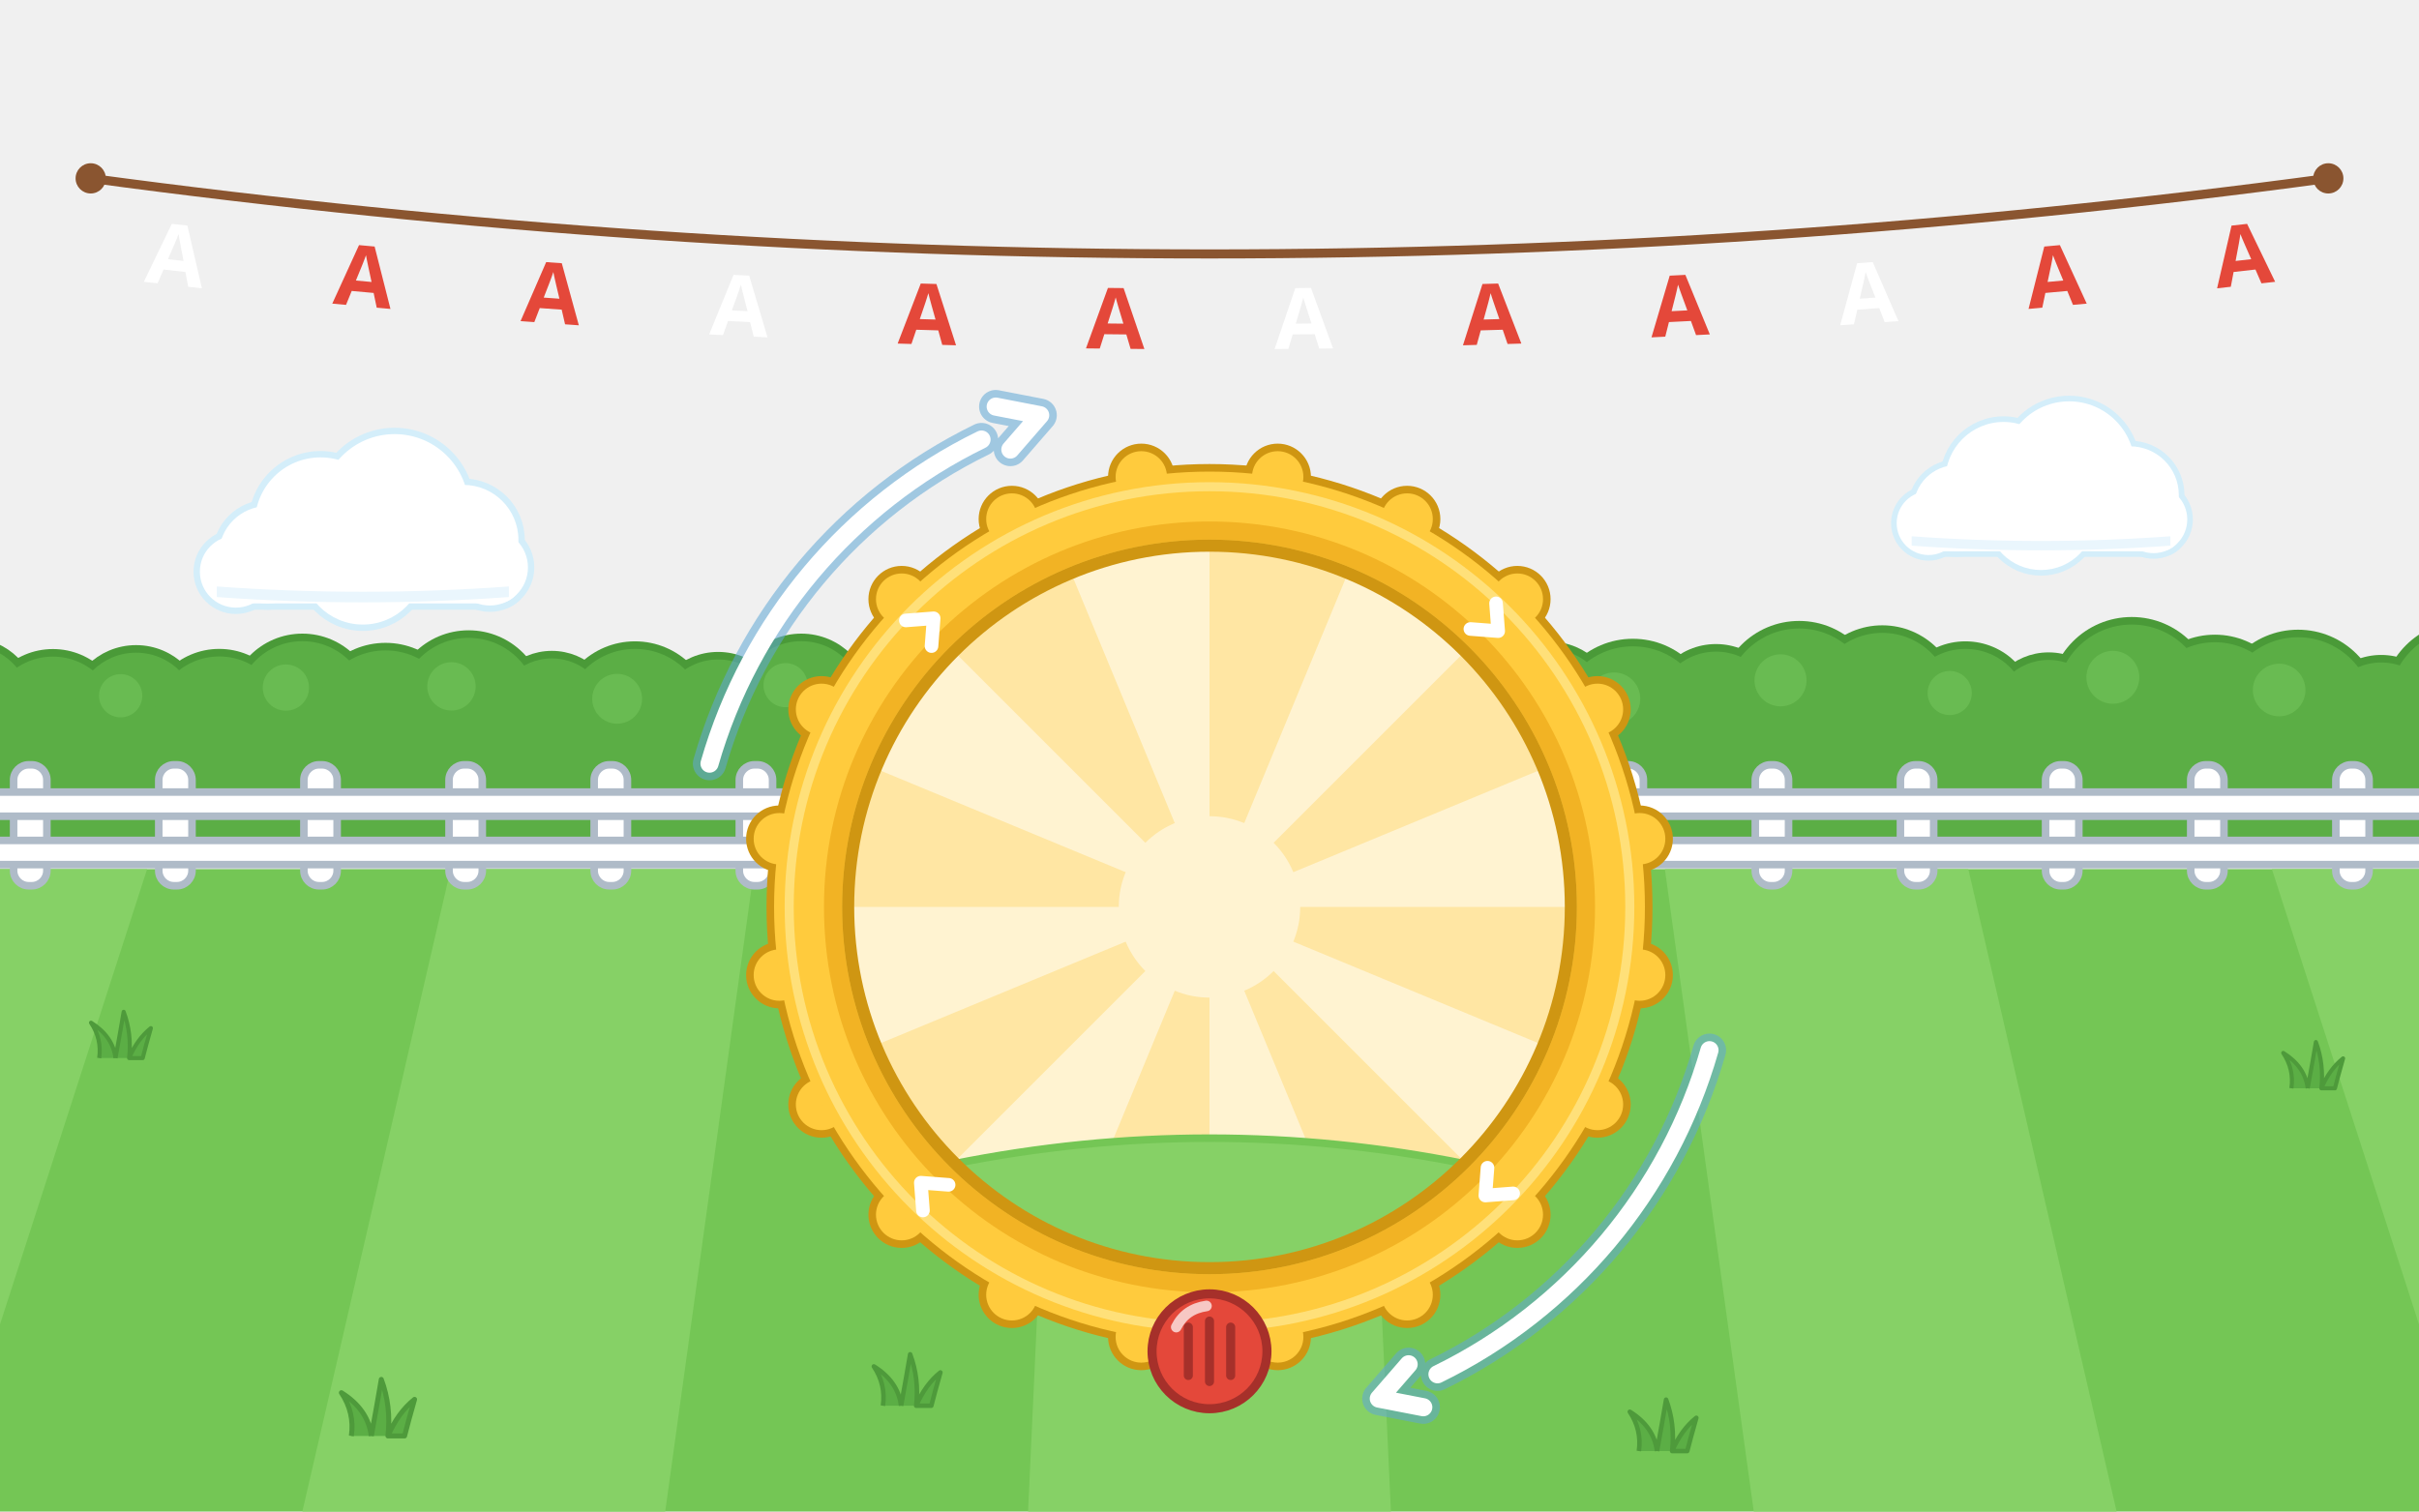
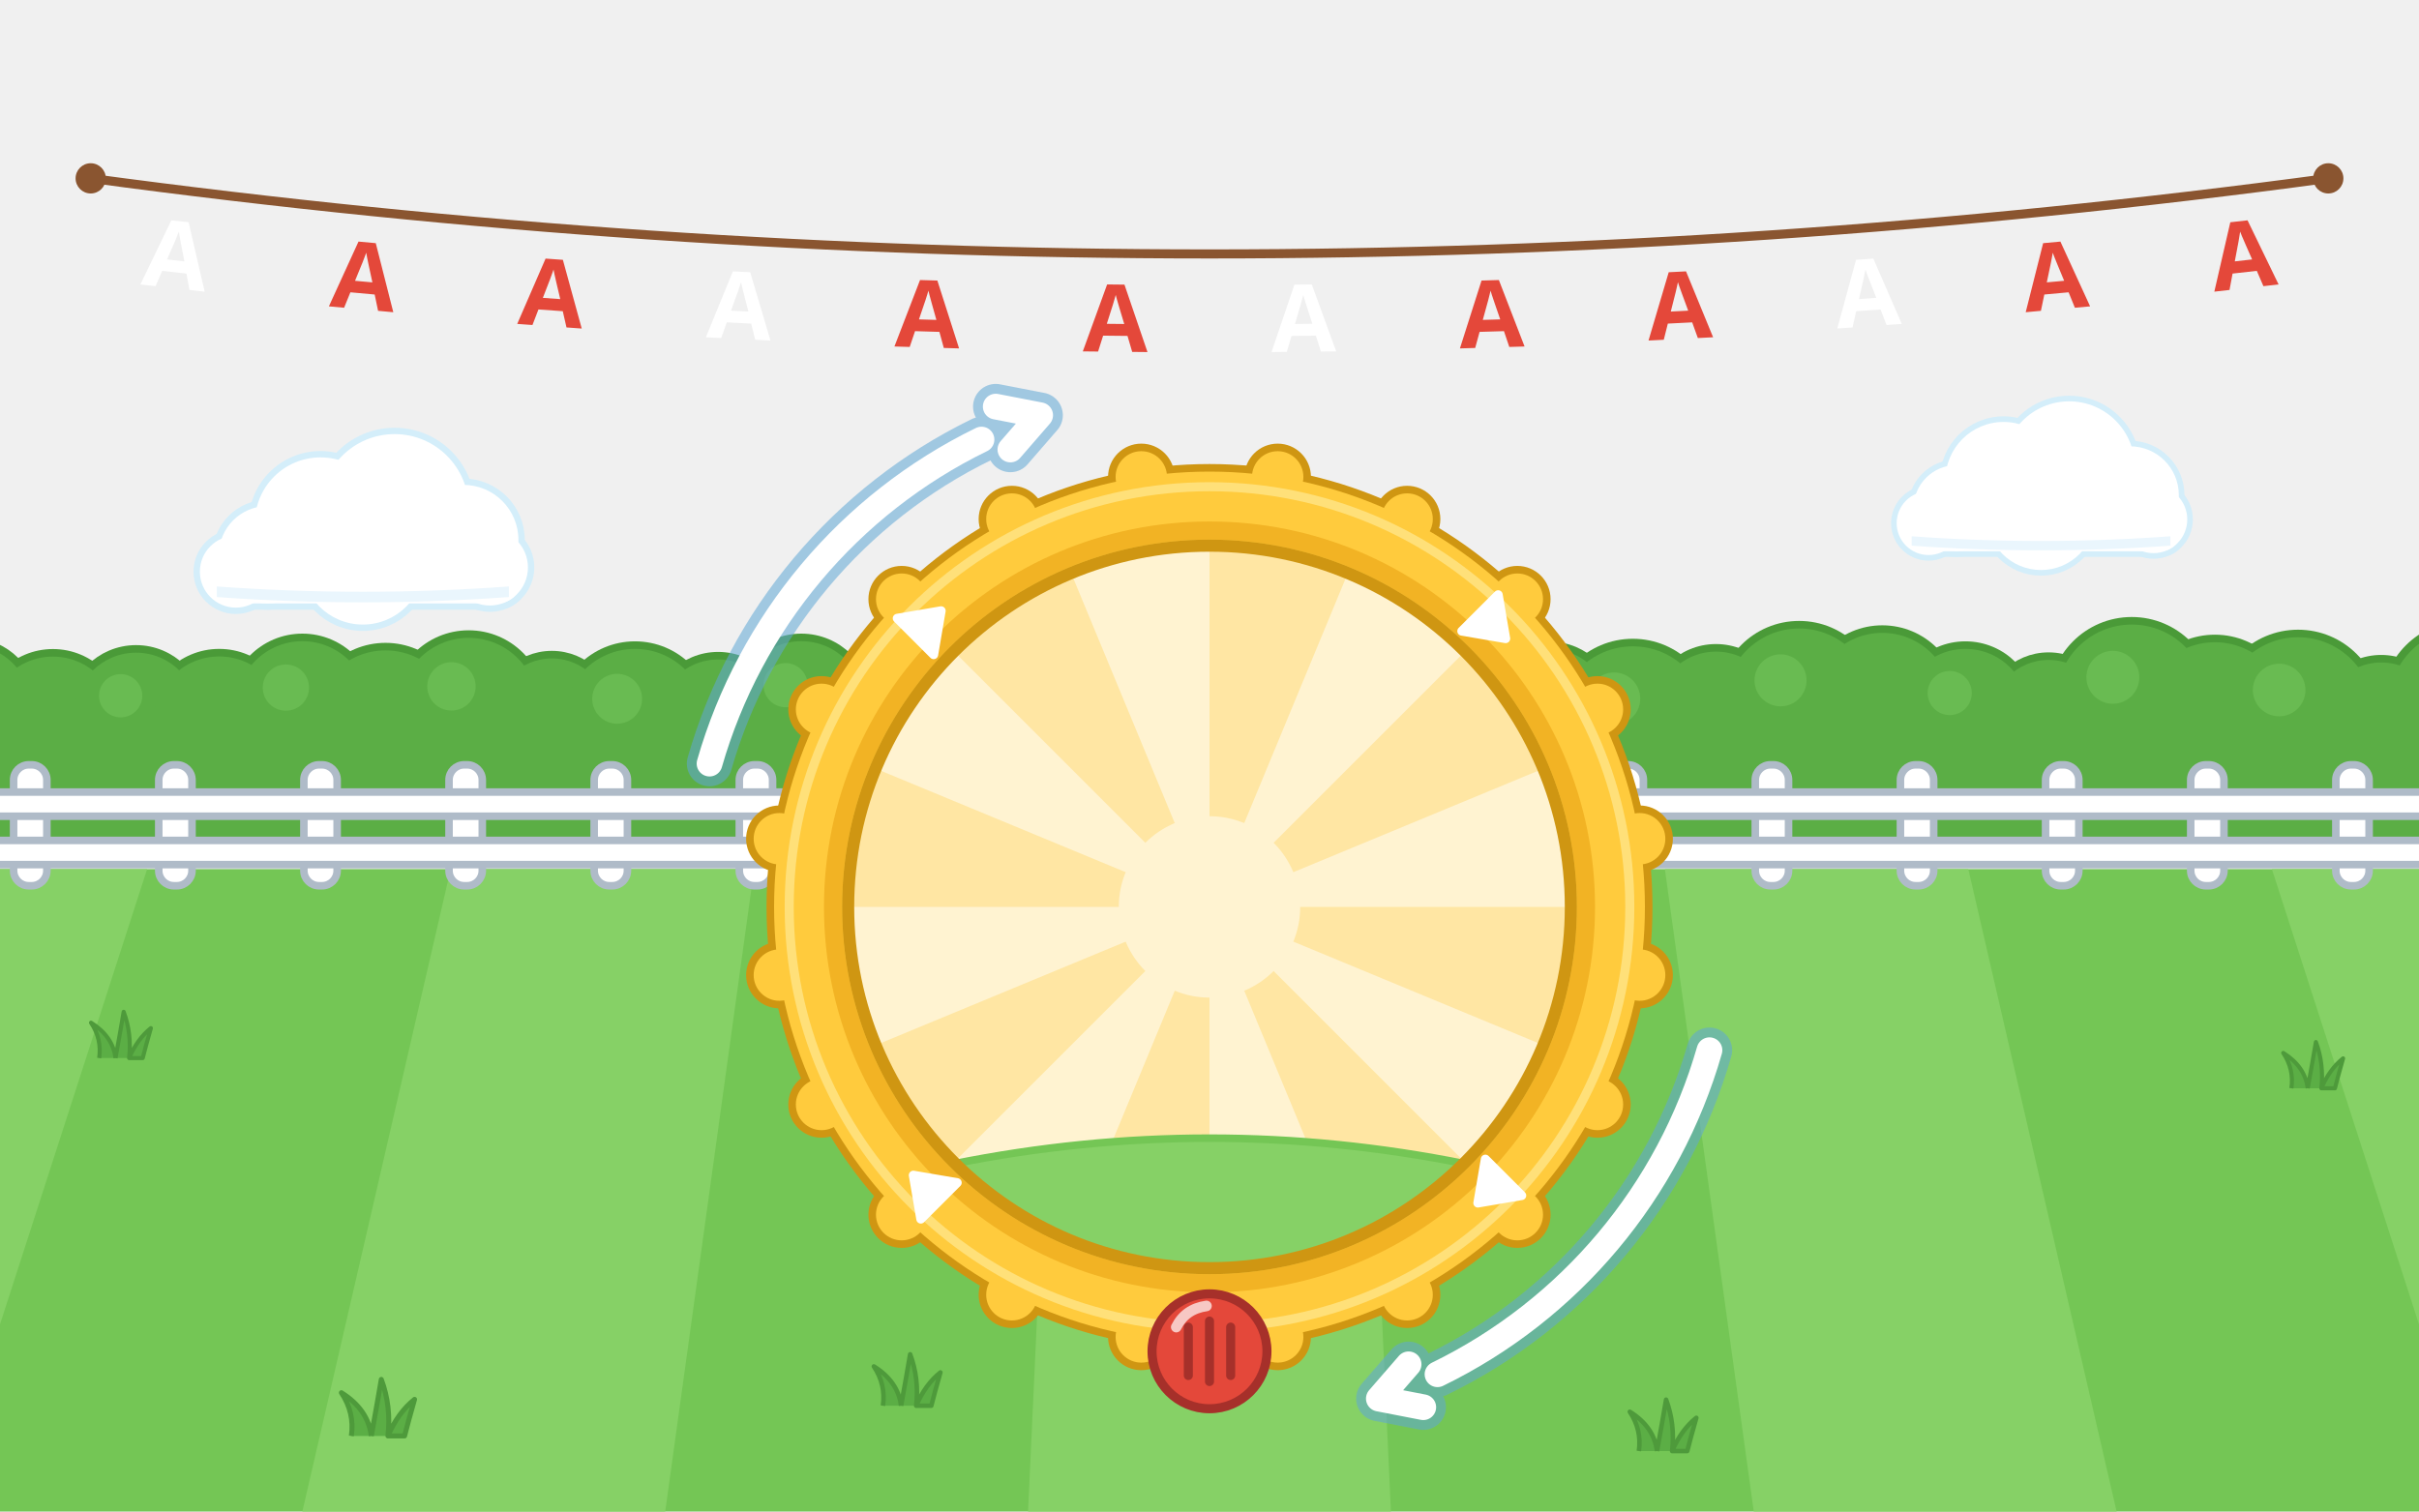
<svg xmlns="http://www.w3.org/2000/svg" viewBox="0 0 1600 1000" width="1600" height="1000">
  <rect x="0" y="0" width="1600" height="560" fill="url(#d-grad-sky)" />
  <g class="sb-float">
    <g transform="translate(240 360) scale(0.7)">
      <g fill="#D4EEFA" stroke="#D4EEFA" stroke-width="12" stroke-linejoin="round">
        <circle cx="-90" cy="10" r="46" />
        <circle cx="-40" cy="-20" r="62" />
        <circle cx="30" cy="-34" r="70" />
        <circle cx="95" cy="-4" r="52" />
        <circle cx="120" cy="22" r="36" />
        <circle cx="0" cy="18" r="58" />
        <circle cx="-120" cy="26" r="34" />
        <rect x="-150" y="10" width="300" height="46" rx="23" />
      </g>
      <g fill="#FFFFFF">
        <circle cx="-90" cy="10" r="46" />
        <circle cx="-40" cy="-20" r="62" />
        <circle cx="30" cy="-34" r="70" />
        <circle cx="95" cy="-4" r="52" />
        <circle cx="120" cy="22" r="36" />
        <circle cx="0" cy="18" r="58" />
        <circle cx="-120" cy="26" r="34" />
        <rect x="-150" y="10" width="300" height="46" rx="23" />
      </g>
      <path d="M-138 40 Q0 50 138 40 L138 50 Q0 60 -138 50 Z" fill="#EAF6FD" />
      <path d="M-150 40 L150 40" fill="none" />
    </g>
  </g>
  <g class="sb-float">
    <g transform="translate(1350 330) scale(0.62)">
      <g fill="#D4EEFA" stroke="#D4EEFA" stroke-width="12" stroke-linejoin="round">
        <circle cx="-90" cy="10" r="46" />
        <circle cx="-40" cy="-20" r="62" />
        <circle cx="30" cy="-34" r="70" />
        <circle cx="95" cy="-4" r="52" />
        <circle cx="120" cy="22" r="36" />
        <circle cx="0" cy="18" r="58" />
        <circle cx="-120" cy="26" r="34" />
        <rect x="-150" y="10" width="300" height="46" rx="23" />
      </g>
      <g fill="#FFFFFF">
        <circle cx="-90" cy="10" r="46" />
        <circle cx="-40" cy="-20" r="62" />
        <circle cx="30" cy="-34" r="70" />
        <circle cx="95" cy="-4" r="52" />
        <circle cx="120" cy="22" r="36" />
        <circle cx="0" cy="18" r="58" />
        <circle cx="-120" cy="26" r="34" />
        <rect x="-150" y="10" width="300" height="46" rx="23" />
      </g>
      <path d="M-138 40 Q0 50 138 40 L138 50 Q0 60 -138 50 Z" fill="#EAF6FD" />
      <path d="M-150 40 L150 40" fill="none" />
    </g>
  </g>
  <g>
    <g fill="#4A9A38" stroke="#4A9A38" stroke-width="10">
      <circle cx="-20" cy="467.3" r="40.3" />
      <circle cx="35" cy="476.9" r="42.5" />
      <circle cx="90" cy="472.5" r="40.7" />
      <circle cx="145" cy="477.4" r="43.1" />
      <circle cx="200" cy="468" r="43.8" />
      <circle cx="255" cy="477.2" r="46.9" />
      <circle cx="310" cy="467.8" r="45.8" />
      <circle cx="365" cy="473.2" r="37.6" />
      <circle cx="420" cy="476.4" r="47.1" />
      <circle cx="475" cy="475.8" r="39.5" />
      <circle cx="530" cy="465.8" r="41.6" />
      <circle cx="585" cy="475.4" r="45.6" />
      <circle cx="640" cy="474.8" r="42" />
      <circle cx="695" cy="467.1" r="47" />
      <circle cx="750" cy="463.7" r="47" />
      <circle cx="805" cy="470.1" r="44.3" />
      <circle cx="860" cy="466.5" r="44.8" />
      <circle cx="915" cy="462.4" r="42.4" />
      <circle cx="970" cy="467" r="37.7" />
      <circle cx="1025" cy="469.2" r="39.7" />
      <circle cx="1080" cy="477" r="49.4" />
      <circle cx="1135" cy="470.9" r="39.8" />
      <circle cx="1190" cy="464.8" r="49" />
      <circle cx="1245" cy="464.8" r="46.1" />
      <circle cx="1300" cy="471.1" r="41.8" />
      <circle cx="1355" cy="474.4" r="37.8" />
      <circle cx="1410" cy="463.1" r="49.9" />
      <circle cx="1465" cy="472.9" r="48" />
      <circle cx="1520" cy="471.4" r="49.8" />
      <circle cx="1575" cy="477.2" r="38.9" />
      <circle cx="1630" cy="465.6" r="49.7" />
      <rect x="-64" y="470" width="1728" height="90" />
    </g>
    <g fill="#5BAE45">
      <circle cx="-20" cy="467.3" r="40.3" />
      <circle cx="35" cy="476.9" r="42.5" />
      <circle cx="90" cy="472.5" r="40.7" />
      <circle cx="145" cy="477.4" r="43.1" />
      <circle cx="200" cy="468" r="43.8" />
      <circle cx="255" cy="477.2" r="46.9" />
      <circle cx="310" cy="467.8" r="45.8" />
      <circle cx="365" cy="473.2" r="37.6" />
      <circle cx="420" cy="476.4" r="47.1" />
      <circle cx="475" cy="475.8" r="39.5" />
      <circle cx="530" cy="465.8" r="41.6" />
      <circle cx="585" cy="475.4" r="45.6" />
      <circle cx="640" cy="474.8" r="42" />
      <circle cx="695" cy="467.1" r="47" />
      <circle cx="750" cy="463.7" r="47" />
      <circle cx="805" cy="470.1" r="44.3" />
      <circle cx="860" cy="466.5" r="44.8" />
      <circle cx="915" cy="462.4" r="42.4" />
      <circle cx="970" cy="467" r="37.7" />
      <circle cx="1025" cy="469.2" r="39.7" />
      <circle cx="1080" cy="477" r="49.4" />
      <circle cx="1135" cy="470.9" r="39.8" />
      <circle cx="1190" cy="464.8" r="49" />
      <circle cx="1245" cy="464.8" r="46.1" />
      <circle cx="1300" cy="471.1" r="41.8" />
      <circle cx="1355" cy="474.4" r="37.8" />
      <circle cx="1410" cy="463.1" r="49.9" />
      <circle cx="1465" cy="472.9" r="48" />
      <circle cx="1520" cy="471.4" r="49.8" />
      <circle cx="1575" cy="477.2" r="38.9" />
      <circle cx="1630" cy="465.6" r="49.7" />
      <rect x="-64" y="470" width="1728" height="90" />
    </g>
    <g fill="#6DBE55" opacity=".8">
      <circle cx="-30.1" cy="455.2" r="14.1" />
      <circle cx="79.8" cy="460.3" r="14.3" />
      <circle cx="189.1" cy="454.9" r="15.3" />
      <circle cx="298.6" cy="454.1" r="16" />
      <circle cx="408.2" cy="462.3" r="16.5" />
      <circle cx="519.6" cy="453.3" r="14.6" />
      <circle cx="629.5" cy="462.2" r="14.7" />
      <circle cx="738.2" cy="449.5" r="16.5" />
      <circle cx="848.8" cy="453" r="15.7" />
      <circle cx="960.6" cy="455.7" r="13.2" />
      <circle cx="1067.6" cy="462.2" r="17.3" />
      <circle cx="1177.7" cy="450.1" r="17.2" />
      <circle cx="1289.6" cy="458.5" r="14.6" />
      <circle cx="1397.5" cy="448.1" r="17.5" />
      <circle cx="1507.5" cy="456.5" r="17.4" />
      <circle cx="1617.6" cy="450.7" r="17.4" />
    </g>
  </g>
  <rect x="0" y="575" width="1600" height="425" fill="#74C655" />
  <path d="M-103.5 575L97.3 575L-40 1000L-280 1000ZM298.1 575L498.8 575L440 1000L200 1000ZM699.6 575L900.4 575L920 1000L680 1000ZM1101.2 575L1301.9 575L1400 1000L1160 1000ZM1502.7 575L1703.5 575L1880 1000L1640 1000Z" fill="#86D166" />
  <g id="p3-fence">
    <g fill="#FFFFFF" stroke="#AFBBC8" stroke-width="5">
      <rect x="9" y="506" width="22" height="80" rx="10" />
      <rect x="105" y="506" width="22" height="80" rx="10" />
      <rect x="201" y="506" width="22" height="80" rx="10" />
      <rect x="297" y="506" width="22" height="80" rx="10" />
      <rect x="393" y="506" width="22" height="80" rx="10" />
      <rect x="489" y="506" width="22" height="80" rx="10" />
      <rect x="585" y="506" width="22" height="80" rx="10" />
      <rect x="681" y="506" width="22" height="80" rx="10" />
      <rect x="777" y="506" width="22" height="80" rx="10" />
      <rect x="873" y="506" width="22" height="80" rx="10" />
      <rect x="969" y="506" width="22" height="80" rx="10" />
      <rect x="1065" y="506" width="22" height="80" rx="10" />
      <rect x="1161" y="506" width="22" height="80" rx="10" />
      <rect x="1257" y="506" width="22" height="80" rx="10" />
      <rect x="1353" y="506" width="22" height="80" rx="10" />
      <rect x="1449" y="506" width="22" height="80" rx="10" />
      <rect x="1545" y="506" width="22" height="80" rx="10" />
    </g>
    <rect x="-10" y="524" width="1620" height="16" rx="8" fill="#FFFFFF" stroke="#AFBBC8" stroke-width="5" />
    <rect x="-10" y="556" width="1620" height="16" rx="8" fill="#FFFFFF" stroke="#AFBBC8" stroke-width="5" />
  </g>
  <path transform="translate(80 700) scale(0.9)" d="M-16 0Q-14 -14 -22 -26Q-6 -16 -4 0M-4 0Q0 -22 2 -34Q8 -18 6 0M6 0Q12 -14 22 -22Q18 -8 16 0Z" fill="#5BAE45" stroke="#4E9A3B" stroke-width="3" stroke-linejoin="round" />
  <path transform="translate(600 930)" d="M-16 0Q-14 -14 -22 -26Q-6 -16 -4 0M-4 0Q0 -22 2 -34Q8 -18 6 0M6 0Q12 -14 22 -22Q18 -8 16 0Z" fill="#5BAE45" stroke="#4E9A3B" stroke-width="3" stroke-linejoin="round" />
  <path transform="translate(1100 960)" d="M-16 0Q-14 -14 -22 -26Q-6 -16 -4 0M-4 0Q0 -22 2 -34Q8 -18 6 0M6 0Q12 -14 22 -22Q18 -8 16 0Z" fill="#5BAE45" stroke="#4E9A3B" stroke-width="3" stroke-linejoin="round" />
  <path transform="translate(1530 720) scale(0.9)" d="M-16 0Q-14 -14 -22 -26Q-6 -16 -4 0M-4 0Q0 -22 2 -34Q8 -18 6 0M6 0Q12 -14 22 -22Q18 -8 16 0Z" fill="#5BAE45" stroke="#4E9A3B" stroke-width="3" stroke-linejoin="round" />
  <path transform="translate(250 950) scale(1.1)" d="M-16 0Q-14 -14 -22 -26Q-6 -16 -4 0M-4 0Q0 -22 2 -34Q8 -18 6 0M6 0Q12 -14 22 -22Q18 -8 16 0Z" fill="#5BAE45" stroke="#4E9A3B" stroke-width="3" stroke-linejoin="round" />
  <use href="#d-shadow" transform="translate(300 852) scale(1.3 0.9)" />
  <use href="#d-cone-row" transform="translate(300 812) scale(0.8)" />
  <use href="#d-shadow" transform="translate(1350 866) scale(0.9 0.8)" />
  <use href="#d-ball" transform="translate(1285 832) scale(0.7)" />
  <use href="#d-bottle" transform="translate(1392 808) scale(0.8)" />
  <use href="#d-pebble" transform="translate(1462 858) scale(1.1)" id="p3-pebble" />
  <g id="p3-wheel">
    <g id="p3-disc">
      <circle cx="800" cy="600" r="244" fill="#FFF3D1" />
      <path d="M800 600L1044 600A244 244 0 0 1 1025.4 693.4ZM800 600L972.5 772.5A244 244 0 0 1 893.4 825.4ZM800 600L800 844A244 244 0 0 1 706.6 825.4ZM800 600L627.5 772.5A244 244 0 0 1 574.6 693.4ZM800 600L556 600A244 244 0 0 1 574.6 506.6ZM800 600L627.5 427.5A244 244 0 0 1 706.6 374.6ZM800 600L800 356A244 244 0 0 1 893.4 374.6ZM800 600L972.5 427.5A244 244 0 0 1 1025.4 506.6Z" fill="#FFE6A3" />
      <circle cx="800" cy="600" r="60" fill="#FFF3D1" />
    </g>
    <path d="M630.6 770 Q800 736 969.4 770 A240 240 0 0 1 630.6 770 Z" fill="#86D166" stroke="#74C655" stroke-width="5" />
    <g id="p3-poses">
      <use href="#d-shadow" transform="translate(790 792) scale(.95 .9)" />
      <g id="p3-pose-stretch">
        <use href="#d-tiffin-stretch" transform="translate(760 790) scale(.58)" />
      </g>
      <g id="p3-pose-bend">
        <use href="#d-tiffin-bend" transform="translate(760 790) scale(.58)" />
      </g>
      <g id="p3-pose-jump">
        <use href="#d-tiffin-starjump" transform="translate(760 790) scale(.58)" />
      </g>
    </g>
    <g id="p3-ring">
      <g fill="#CF9612" stroke="#CF9612" stroke-width="10" stroke-linejoin="round">
        <circle cx="1084.5" cy="645.1" r="17" />
        <circle cx="1056.6" cy="730.7" r="17" />
        <circle cx="1003.6" cy="803.6" r="17" />
        <circle cx="930.7" cy="856.6" r="17" />
        <circle cx="845.1" cy="884.5" r="17" />
        <circle cx="754.9" cy="884.5" r="17" />
        <circle cx="669.3" cy="856.6" r="17" />
        <circle cx="596.4" cy="803.6" r="17" />
        <circle cx="543.4" cy="730.7" r="17" />
        <circle cx="515.5" cy="645.1" r="17" />
        <circle cx="515.5" cy="554.9" r="17" />
        <circle cx="543.4" cy="469.3" r="17" />
        <circle cx="596.4" cy="396.4" r="17" />
        <circle cx="669.3" cy="343.4" r="17" />
        <circle cx="754.9" cy="315.5" r="17" />
        <circle cx="845.1" cy="315.5" r="17" />
        <circle cx="930.7" cy="343.4" r="17" />
        <circle cx="1003.6" cy="396.4" r="17" />
        <circle cx="1056.6" cy="469.3" r="17" />
        <circle cx="1084.5" cy="554.9" r="17" />
        <path d="M512 600a288 288 0 1 0 576 0a288 288 0 1 0 -576 0ZM560 600a240 240 0 1 1 480 0a240 240 0 1 1 -480 0Z" fill-rule="evenodd" />
      </g>
      <g fill="#FFCB3D">
        <circle cx="1084.5" cy="645.1" r="17" />
        <circle cx="1056.6" cy="730.7" r="17" />
        <circle cx="1003.6" cy="803.6" r="17" />
        <circle cx="930.7" cy="856.6" r="17" />
        <circle cx="845.1" cy="884.5" r="17" />
        <circle cx="754.9" cy="884.5" r="17" />
        <circle cx="669.3" cy="856.6" r="17" />
        <circle cx="596.4" cy="803.6" r="17" />
        <circle cx="543.4" cy="730.7" r="17" />
        <circle cx="515.5" cy="645.1" r="17" />
        <circle cx="515.5" cy="554.9" r="17" />
        <circle cx="543.4" cy="469.3" r="17" />
        <circle cx="596.4" cy="396.4" r="17" />
        <circle cx="669.3" cy="343.4" r="17" />
        <circle cx="754.9" cy="315.5" r="17" />
        <circle cx="845.1" cy="315.5" r="17" />
        <circle cx="930.7" cy="343.4" r="17" />
        <circle cx="1003.6" cy="396.4" r="17" />
        <circle cx="1056.6" cy="469.3" r="17" />
        <circle cx="1084.5" cy="554.9" r="17" />
        <path d="M512 600a288 288 0 1 0 576 0a288 288 0 1 0 -576 0ZM560 600a240 240 0 1 1 480 0a240 240 0 1 1 -480 0Z" fill-rule="evenodd" />
      </g>
      <circle cx="800" cy="600" r="278" fill="none" stroke="#FFE27F" stroke-width="6" opacity=".9" />
      <circle cx="800" cy="600" r="249" fill="none" stroke="#F2B324" stroke-width="12" />
      <circle cx="800" cy="600" r="240" fill="none" stroke="#CF9612" stroke-width="6" />
-       <path transform="translate(986.7 786.7) rotate(135)" d="M-8 -12 L6 0 L-8 12" fill="none" stroke="#FFFFFF" stroke-width="9" stroke-linecap="round" stroke-linejoin="round" />
-       <path transform="translate(613.3 786.7) rotate(225)" d="M-8 -12 L6 0 L-8 12" fill="none" stroke="#FFFFFF" stroke-width="9" stroke-linecap="round" stroke-linejoin="round" />
-       <path transform="translate(613.3 413.3) rotate(315)" d="M-8 -12 L6 0 L-8 12" fill="none" stroke="#FFFFFF" stroke-width="9" stroke-linecap="round" stroke-linejoin="round" />
-       <path transform="translate(986.7 413.3) rotate(405)" d="M-8 -12 L6 0 L-8 12" fill="none" stroke="#FFFFFF" stroke-width="9" stroke-linecap="round" stroke-linejoin="round" />
+       <path transform="translate(986.7 786.7) rotate(135)" d="M-11 -17 L13 0 L-11 17 Z" fill="#FFFFFF" stroke="#FFFFFF" stroke-width="6" stroke-linejoin="round" />
+       <path transform="translate(613.3 786.7) rotate(225)" d="M-11 -17 L13 0 L-11 17 Z" fill="#FFFFFF" stroke="#FFFFFF" stroke-width="6" stroke-linejoin="round" />
+       <path transform="translate(613.3 413.3) rotate(315)" d="M-11 -17 L13 0 L-11 17 Z" fill="#FFFFFF" stroke="#FFFFFF" stroke-width="6" stroke-linejoin="round" />
+       <path transform="translate(986.7 413.3) rotate(405)" d="M-11 -17 L13 0 L-11 17 Z" fill="#FFFFFF" stroke="#FFFFFF" stroke-width="6" stroke-linejoin="round" />
      <g transform="translate(800 894)">
        <circle r="38" fill="#E4483A" stroke="#A6302A" stroke-width="6" />
        <path d="M-14 -16 L-14 16 M0 -20 L0 20 M14 -16 L14 16" stroke="#A6302A" stroke-width="6" stroke-linecap="round" />
        <path d="M-22 -16 Q-16 -28 -2 -30" fill="none" stroke="#FFFFFF" stroke-width="7" stroke-linecap="round" opacity=".7" />
      </g>
    </g>
  </g>
  <g id="p3-turn-arrows" class="sb-digital">
    <g class="sb-pulse">
-       <path d="M469.3 505.2 A344 344 0 0 1 649.2 290.8 M668.3 297.4 L688 274.7 L658.6 269" fill="none" stroke="#5FA7D6" stroke-width="22" stroke-linecap="round" stroke-linejoin="round" opacity=".55" />
-       <path d="M469.3 505.2 A344 344 0 0 1 649.2 290.8" fill="none" stroke="#FFFFFF" stroke-width="12" stroke-linecap="round" />
-       <path d="M668.3 297.4 L688 274.7 L658.6 269" fill="none" stroke="#FFFFFF" stroke-width="12" stroke-linecap="round" stroke-linejoin="round" />
-       <path d="M1130.7 694.8 A344 344 0 0 1 950.8 909.2 M931.7 902.6 L912 925.3 L941.4 931" fill="none" stroke="#5FA7D6" stroke-width="22" stroke-linecap="round" stroke-linejoin="round" opacity=".55" />
-       <path d="M1130.7 694.8 A344 344 0 0 1 950.8 909.2" fill="none" stroke="#FFFFFF" stroke-width="12" stroke-linecap="round" />
-       <path d="M931.7 902.6 L912 925.3 L941.4 931" fill="none" stroke="#FFFFFF" stroke-width="12" stroke-linecap="round" stroke-linejoin="round" />
+       <path d="M469.3 505.2 A344 344 0 0 1 649.2 290.8 M668.3 297.4 L688 274.7 L658.6 269" fill="none" stroke="#5FA7D6" stroke-width="30" stroke-linecap="round" stroke-linejoin="round" opacity=".55" />
+       <path d="M469.3 505.2 A344 344 0 0 1 649.2 290.8" fill="none" stroke="#FFFFFF" stroke-width="17" stroke-linecap="round" />
+       <path d="M668.3 297.4 L688 274.7 L658.6 269" fill="none" stroke="#FFFFFF" stroke-width="17" stroke-linecap="round" stroke-linejoin="round" />
+       <path d="M1130.7 694.8 A344 344 0 0 1 950.8 909.2 M931.7 902.6 L912 925.3 L941.4 931" fill="none" stroke="#5FA7D6" stroke-width="30" stroke-linecap="round" stroke-linejoin="round" opacity=".55" />
+       <path d="M1130.7 694.8 A344 344 0 0 1 950.8 909.2" fill="none" stroke="#FFFFFF" stroke-width="17" stroke-linecap="round" />
+       <path d="M931.7 902.6 L912 925.3 L941.4 931" fill="none" stroke="#FFFFFF" stroke-width="17" stroke-linecap="round" stroke-linejoin="round" />
    </g>
  </g>
  <g id="p3-sparkles" class="sb-digital">
    <g class="sb-digital">
      <g class="sb-twinkle">
        <use href="#d-sparkle" transform="translate(470 420) scale(0.9)" />
      </g>
    </g>
    <g class="sb-digital">
      <g class="sb-twinkle">
        <use href="#d-sparkle" transform="translate(1130 400) scale(0.8)" />
      </g>
    </g>
    <g class="sb-digital">
      <g class="sb-twinkle">
        <use href="#d-sparkle" transform="translate(520 820) scale(0.6)" />
      </g>
    </g>
    <g class="sb-digital">
      <g class="sb-twinkle">
        <use href="#d-sparkle" transform="translate(1090 830) scale(0.7)" />
      </g>
    </g>
    <g class="sb-digital">
      <g class="sb-twinkle">
        <use href="#d-sparkle" transform="translate(800 290) scale(0.6)" />
      </g>
    </g>
  </g>
  <g id="p3-bunting">
    <path d="M60,118 Q800,218 1540,118" fill="none" stroke="#8A5530" stroke-width="6" stroke-linecap="round" />
    <circle cx="60" cy="118" r="10" fill="#8A5530" />
    <circle cx="1540" cy="118" r="10" fill="#8A5530" />
    <use href="#d-flag-red" transform="translate(121.7 123) rotate(6.4) scale(1.12)" />
    <use href="#d-flag-yellow" transform="translate(245 136.9) rotate(5.2) scale(1.12)" />
    <use href="#d-flag-white" transform="translate(368.3 148) rotate(4.1) scale(1.12)" />
    <use href="#d-flag-red" transform="translate(491.7 156.3) rotate(2.9) scale(1.12)" />
    <use href="#d-flag-yellow" transform="translate(615 161.9) rotate(1.7) scale(1.12)" />
    <use href="#d-flag-white" transform="translate(738.3 164.7) rotate(0.6) scale(1.12)" />
    <use href="#d-flag-red" transform="translate(861.7 164.7) rotate(-0.6) scale(1.12)" />
    <use href="#d-flag-yellow" transform="translate(985 161.9) rotate(-1.7) scale(1.12)" />
    <use href="#d-flag-white" transform="translate(1108.3 156.3) rotate(-2.9) scale(1.12)" />
    <use href="#d-flag-red" transform="translate(1231.7 148) rotate(-4.1) scale(1.12)" />
    <use href="#d-flag-yellow" transform="translate(1355 136.9) rotate(-5.2) scale(1.12)" />
    <use href="#d-flag-white" transform="translate(1478.3 123) rotate(-6.4) scale(1.12)" />
    <g id="p3-name-flags" data-reveal="">
      <g id="p3-letters" class="sb-letters" data-overflow="#p3-name-banner" data-anim="write">
-         <text class="sb-letter" transform="translate(121.7 123) rotate(6.4)" x="0" y="66" text-anchor="middle" font-family="Fredoka, Andika, sans-serif" font-weight="700" font-size="56" fill="#FFFFFF">A</text>
-         <text class="sb-letter" transform="translate(245 136.9) rotate(5.2)" x="0" y="66" text-anchor="middle" font-family="Fredoka, Andika, sans-serif" font-weight="700" font-size="56" fill="#E4483A">A</text>
-         <text class="sb-letter" transform="translate(368.3 148) rotate(4.1)" x="0" y="66" text-anchor="middle" font-family="Fredoka, Andika, sans-serif" font-weight="700" font-size="56" fill="#E4483A">A</text>
-         <text class="sb-letter" transform="translate(491.7 156.3) rotate(2.9)" x="0" y="66" text-anchor="middle" font-family="Fredoka, Andika, sans-serif" font-weight="700" font-size="56" fill="#FFFFFF">A</text>
-         <text class="sb-letter" transform="translate(615 161.9) rotate(1.7)" x="0" y="66" text-anchor="middle" font-family="Fredoka, Andika, sans-serif" font-weight="700" font-size="56" fill="#E4483A">A</text>
-         <text class="sb-letter" transform="translate(738.3 164.7) rotate(0.6)" x="0" y="66" text-anchor="middle" font-family="Fredoka, Andika, sans-serif" font-weight="700" font-size="56" fill="#E4483A">A</text>
-         <text class="sb-letter" transform="translate(861.7 164.7) rotate(-0.6)" x="0" y="66" text-anchor="middle" font-family="Fredoka, Andika, sans-serif" font-weight="700" font-size="56" fill="#FFFFFF">A</text>
-         <text class="sb-letter" transform="translate(985 161.9) rotate(-1.7)" x="0" y="66" text-anchor="middle" font-family="Fredoka, Andika, sans-serif" font-weight="700" font-size="56" fill="#E4483A">A</text>
-         <text class="sb-letter" transform="translate(1108.3 156.3) rotate(-2.9)" x="0" y="66" text-anchor="middle" font-family="Fredoka, Andika, sans-serif" font-weight="700" font-size="56" fill="#E4483A">A</text>
-         <text class="sb-letter" transform="translate(1231.7 148) rotate(-4.1)" x="0" y="66" text-anchor="middle" font-family="Fredoka, Andika, sans-serif" font-weight="700" font-size="56" fill="#FFFFFF">A</text>
-         <text class="sb-letter" transform="translate(1355 136.9) rotate(-5.2)" x="0" y="66" text-anchor="middle" font-family="Fredoka, Andika, sans-serif" font-weight="700" font-size="56" fill="#E4483A">A</text>
-         <text class="sb-letter" transform="translate(1478.3 123) rotate(-6.4)" x="0" y="66" text-anchor="middle" font-family="Fredoka, Andika, sans-serif" font-weight="700" font-size="56" fill="#E4483A">A</text>
+         <text class="sb-letter" transform="translate(121.7 123) rotate(6.4)" x="0" y="68" text-anchor="middle" font-family="Fredoka, Andika, sans-serif" font-weight="700" font-size="62" fill="#FFFFFF">A</text>
+         <text class="sb-letter" transform="translate(245 136.9) rotate(5.2)" x="0" y="68" text-anchor="middle" font-family="Fredoka, Andika, sans-serif" font-weight="700" font-size="62" fill="#E4483A">A</text>
+         <text class="sb-letter" transform="translate(368.3 148) rotate(4.1)" x="0" y="68" text-anchor="middle" font-family="Fredoka, Andika, sans-serif" font-weight="700" font-size="62" fill="#E4483A">A</text>
+         <text class="sb-letter" transform="translate(491.7 156.3) rotate(2.9)" x="0" y="68" text-anchor="middle" font-family="Fredoka, Andika, sans-serif" font-weight="700" font-size="62" fill="#FFFFFF">A</text>
+         <text class="sb-letter" transform="translate(615 161.9) rotate(1.7)" x="0" y="68" text-anchor="middle" font-family="Fredoka, Andika, sans-serif" font-weight="700" font-size="62" fill="#E4483A">A</text>
+         <text class="sb-letter" transform="translate(738.3 164.7) rotate(0.6)" x="0" y="68" text-anchor="middle" font-family="Fredoka, Andika, sans-serif" font-weight="700" font-size="62" fill="#E4483A">A</text>
+         <text class="sb-letter" transform="translate(861.7 164.7) rotate(-0.6)" x="0" y="68" text-anchor="middle" font-family="Fredoka, Andika, sans-serif" font-weight="700" font-size="62" fill="#FFFFFF">A</text>
+         <text class="sb-letter" transform="translate(985 161.9) rotate(-1.7)" x="0" y="68" text-anchor="middle" font-family="Fredoka, Andika, sans-serif" font-weight="700" font-size="62" fill="#E4483A">A</text>
+         <text class="sb-letter" transform="translate(1108.3 156.3) rotate(-2.9)" x="0" y="68" text-anchor="middle" font-family="Fredoka, Andika, sans-serif" font-weight="700" font-size="62" fill="#E4483A">A</text>
+         <text class="sb-letter" transform="translate(1231.7 148) rotate(-4.1)" x="0" y="68" text-anchor="middle" font-family="Fredoka, Andika, sans-serif" font-weight="700" font-size="62" fill="#FFFFFF">A</text>
+         <text class="sb-letter" transform="translate(1355 136.9) rotate(-5.2)" x="0" y="68" text-anchor="middle" font-family="Fredoka, Andika, sans-serif" font-weight="700" font-size="62" fill="#E4483A">A</text>
+         <text class="sb-letter" transform="translate(1478.3 123) rotate(-6.4)" x="0" y="68" text-anchor="middle" font-family="Fredoka, Andika, sans-serif" font-weight="700" font-size="62" fill="#E4483A">A</text>
      </g>
      <g id="p3-name-banner" display="none">
        <path d="M620 188 L620 150 M980 188 L980 150" stroke="#8A5530" stroke-width="6" stroke-linecap="round" />
        <rect x="560" y="184" width="480" height="104" rx="22" fill="#FFFFFF" stroke="#AFBBC8" stroke-width="6" />
        <rect x="572" y="196" width="456" height="80" rx="14" fill="none" stroke="#E4483A" stroke-width="6" />
        <text id="p3-name-long" class="sb-name" data-form="plain" data-max-width="420" data-wrap="2" data-anim="write" x="800" y="258" text-anchor="middle" font-family="Fredoka, Andika, sans-serif" font-weight="700" font-size="60" fill="#E4483A">NAME</text>
      </g>
    </g>
  </g>
</svg>
